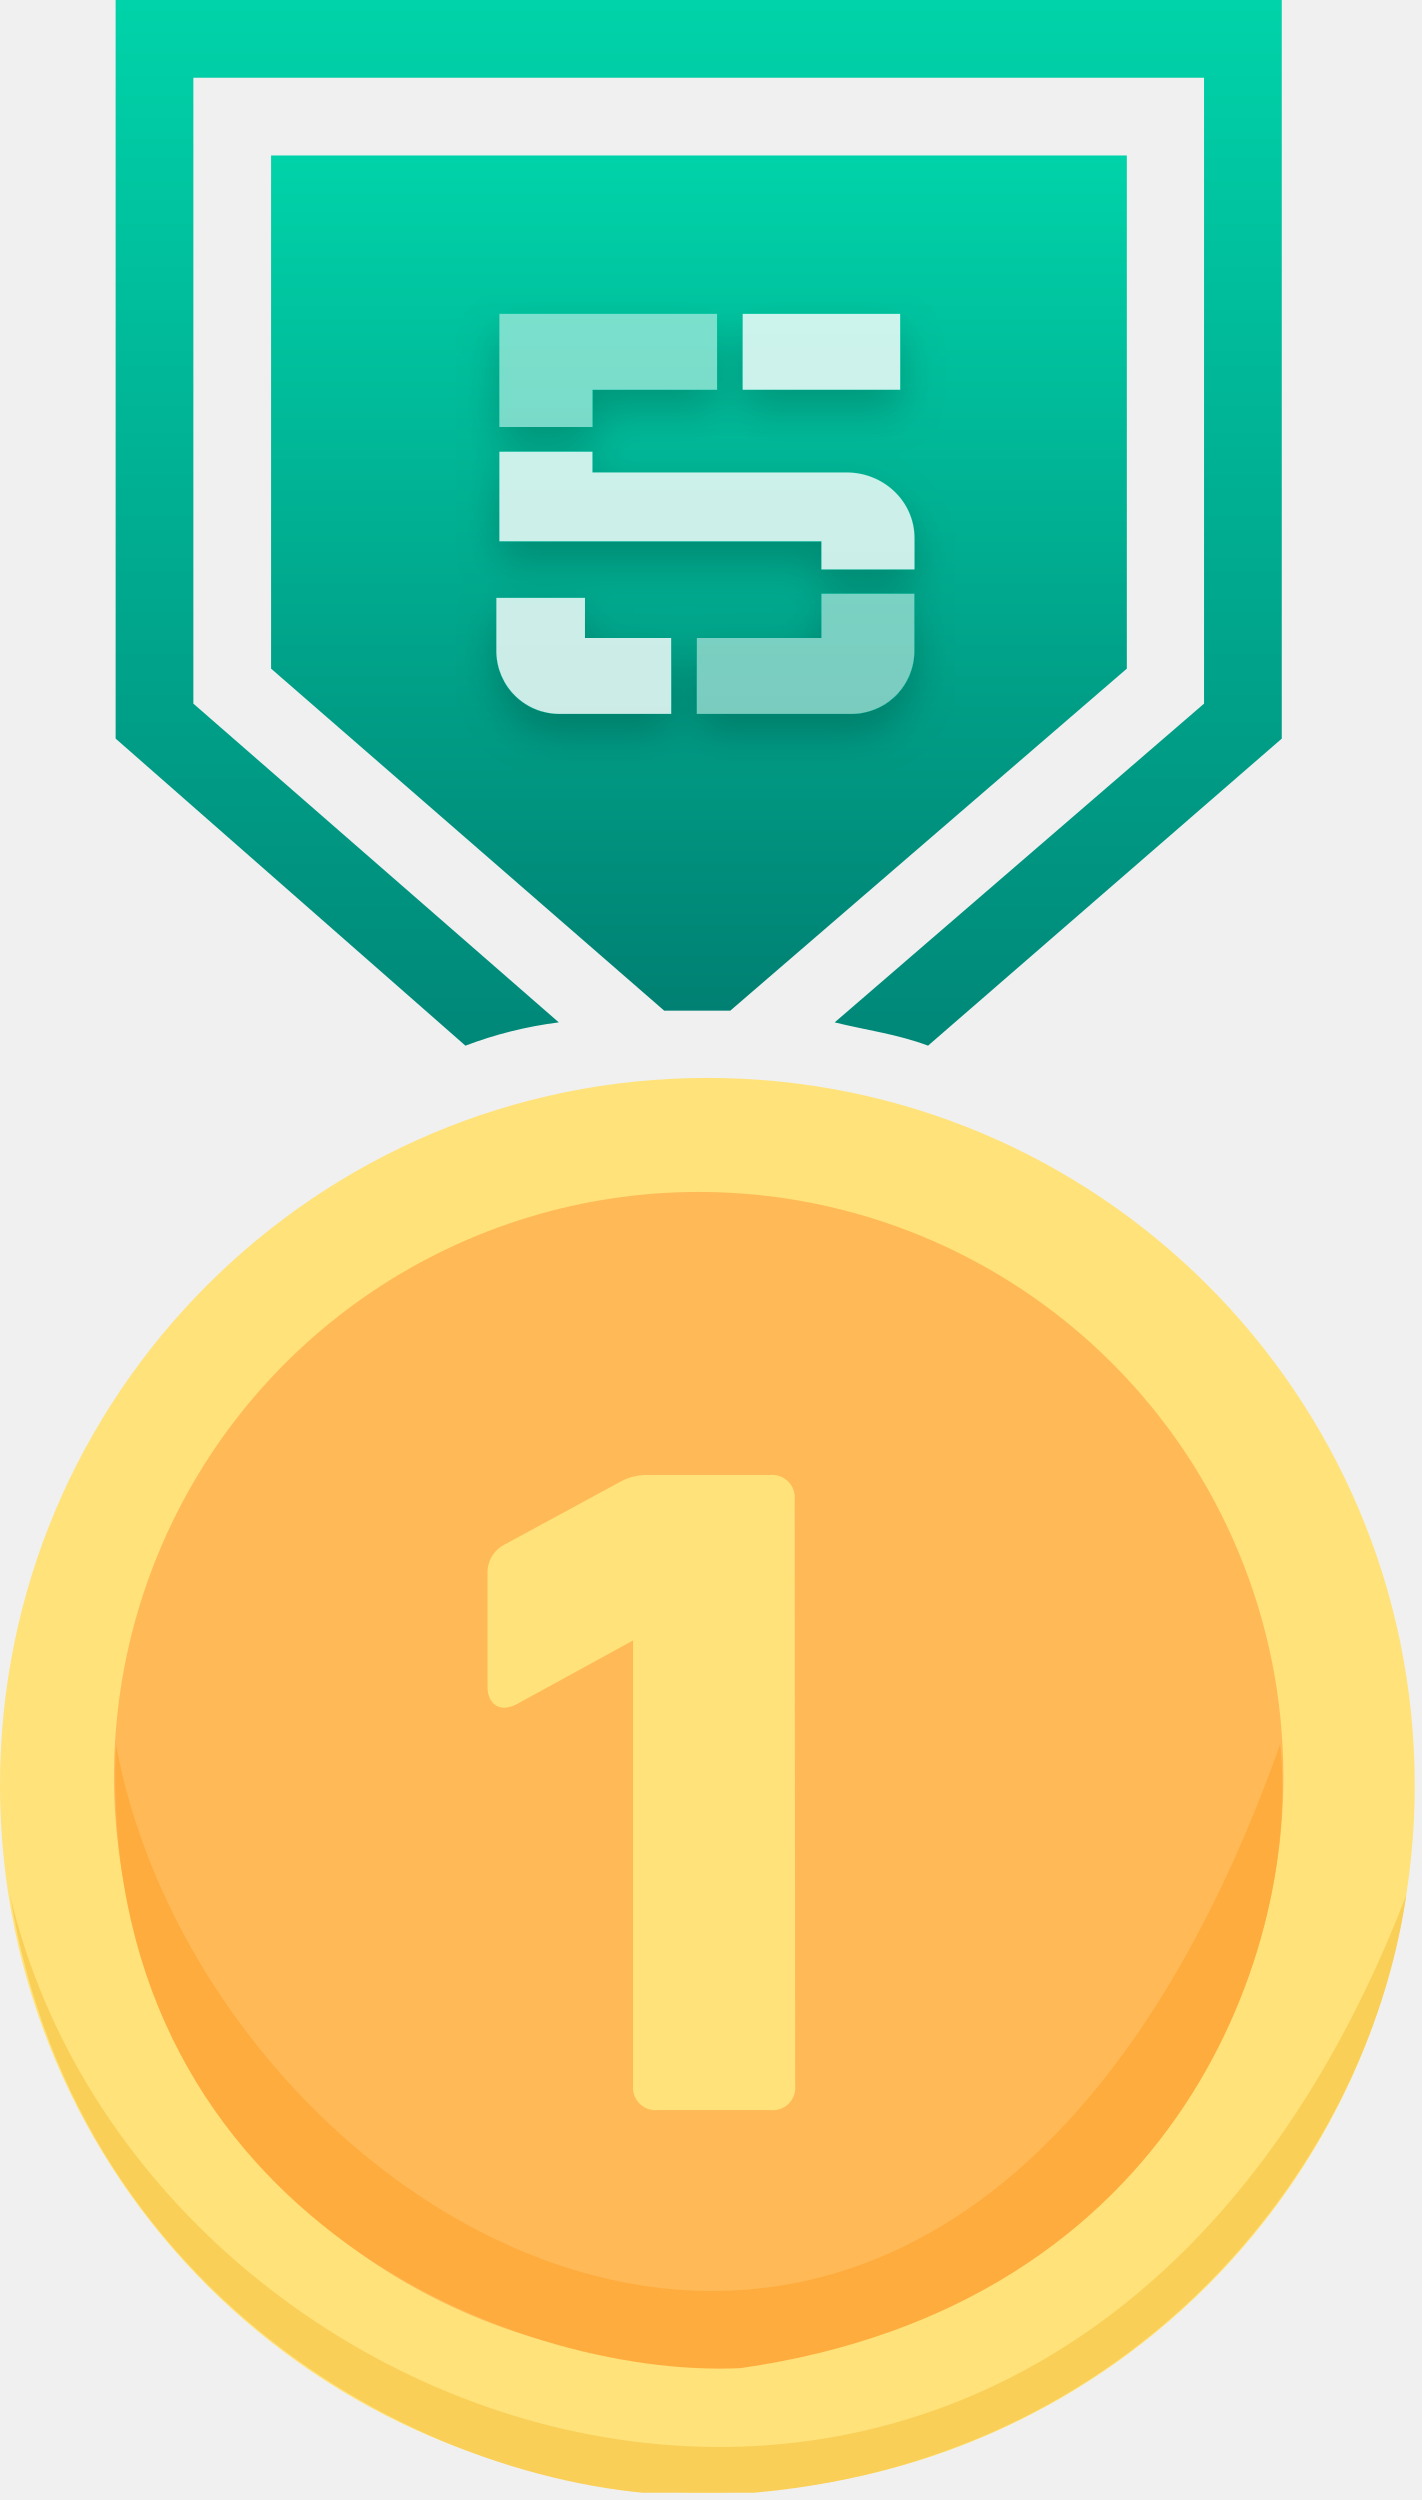
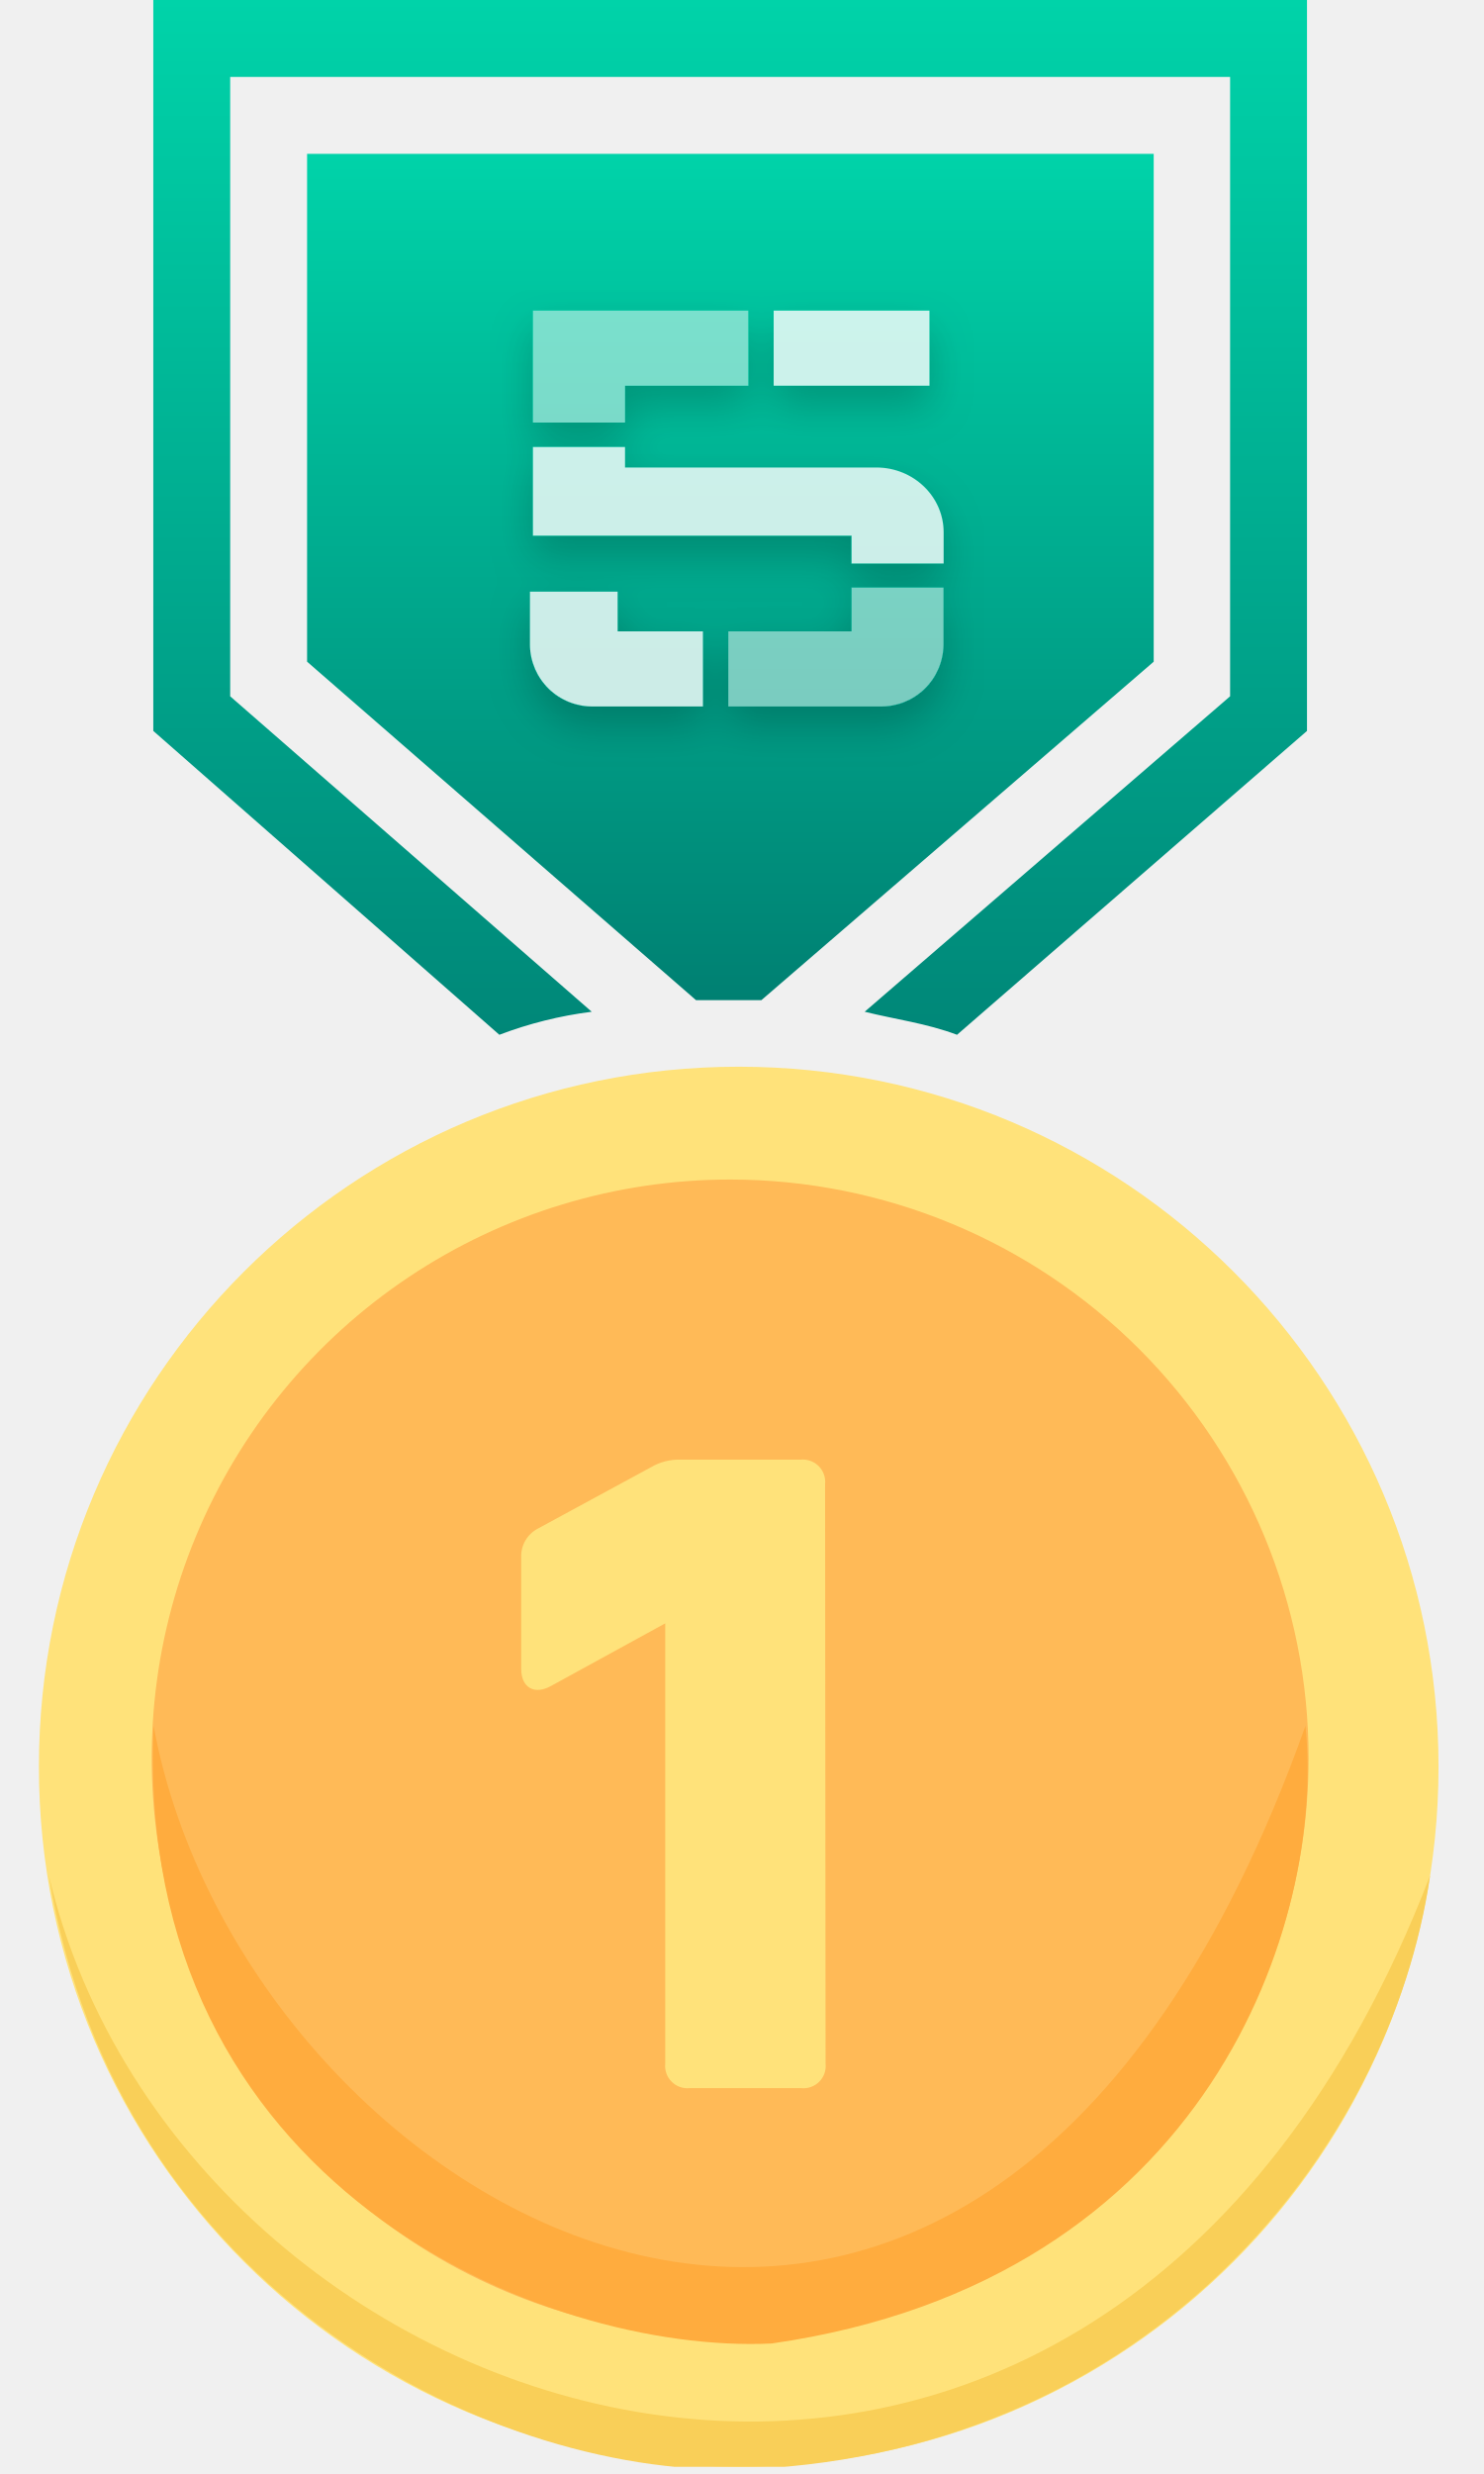
- <svg xmlns="http://www.w3.org/2000/svg" width="141" height="248" viewBox="0 0 141 248" fill="none">
+ <svg xmlns="http://www.w3.org/2000/svg" width="30" height="50" viewBox="0 0 141 248" fill="none">
  <g clip-path="url(#clip0_20728_7086)">
    <path d="M70.17 247.27C108.924 247.27 140.34 215.854 140.34 177.1C140.34 138.346 108.924 106.93 70.17 106.93C31.416 106.93 0 138.346 0 177.1C0 215.854 31.416 247.27 70.17 247.27Z" fill="#FFE27A" />
    <path d="M127.151 73.27V0H11.471V73.27L46.171 103.73C49.155 102.595 52.263 101.82 55.431 101.42L19.181 69.8V7.71H119.441V69.8L82.801 101.42C85.891 102.19 88.971 102.57 92.061 103.73L127.151 73.27Z" fill="url(#paint0_linear_20728_7086)" />
    <path d="M26.891 15.42V66.33L65.891 100.26H72.441L111.781 66.33V15.42H26.891Z" fill="url(#paint1_linear_20728_7086)" />
    <path d="M69.311 118.24C57.839 118.24 46.626 121.642 37.087 128.015C27.549 134.388 20.115 143.446 15.726 154.044C11.336 164.642 10.187 176.304 12.425 187.555C14.663 198.806 20.187 209.141 28.298 217.252C36.41 225.364 46.744 230.888 57.995 233.126C69.246 235.363 80.908 234.215 91.506 229.825C102.104 225.435 111.163 218.001 117.536 208.463C123.909 198.925 127.311 187.711 127.311 176.24C127.311 160.857 121.2 146.105 110.323 135.228C99.446 124.351 84.693 118.24 69.311 118.24ZM78.881 206.86C78.917 207.192 78.878 207.528 78.768 207.843C78.657 208.158 78.477 208.444 78.241 208.68C78.005 208.916 77.719 209.096 77.403 209.207C77.088 209.318 76.752 209.356 76.421 209.32H65.261C64.929 209.355 64.594 209.315 64.28 209.203C63.966 209.092 63.68 208.912 63.445 208.676C63.209 208.44 63.029 208.155 62.917 207.841C62.806 207.527 62.766 207.192 62.801 206.86V162.73L51.361 169C49.701 169.94 48.361 169.18 48.361 167.3V156.13C48.335 155.534 48.48 154.943 48.78 154.428C49.079 153.912 49.52 153.493 50.051 153.22L61.371 147.08C62.277 146.545 63.319 146.282 64.371 146.32H76.371C76.702 146.285 77.037 146.325 77.351 146.437C77.665 146.548 77.951 146.728 78.186 146.964C78.422 147.2 78.602 147.485 78.714 147.799C78.825 148.113 78.865 148.448 78.831 148.78L78.881 206.86Z" fill="#FFBA57" />
    <path d="M127 173C94.064 265.5 20.5 222 11.5 173C9.5 219 50.5 236 73.466 234.919C117.442 228.622 129 192.5 127 173Z" fill="#FFAC3E" />
    <path d="M139.5 188C106 275 14.5 245.5 1 188C7.857 230 46 248.701 71.5 247.5C111.5 245.617 135.5 215.5 139.5 188Z" fill="#F9CF58" />
    <g opacity="0.8" filter="url(#filter0_d_20728_7086)">
      <path d="M89.294 31.137H73.676V38.661H89.294V31.137Z" fill="white" />
      <path d="M90.716 56.483V53.366C90.716 49.775 87.697 46.866 83.975 46.866H58.769V44.814H49.541V53.696H81.488V56.483H90.716Z" fill="white" />
      <path opacity="0.6" d="M58.769 42.357V38.661H71.127V31.137H49.541V42.357H58.769Z" fill="white" />
      <path opacity="0.6" d="M81.489 58.902V63.292H69.131V70.815H84.356C86.009 70.841 87.605 70.211 88.794 69.062C89.983 67.914 90.668 66.34 90.7 64.687V58.902H81.489Z" fill="white" />
      <path d="M58.028 59.308V63.292H66.58V70.815H55.584C53.931 70.841 52.335 70.211 51.146 69.062C49.957 67.914 49.271 66.34 49.24 64.687V59.308H58.028Z" fill="white" />
    </g>
  </g>
  <defs>
    <filter id="filter0_d_20728_7086" x="45.24" y="29.137" width="49.477" height="47.679" filterUnits="userSpaceOnUse" color-interpolation-filters="sRGB">
      <feFlood flood-opacity="0" result="BackgroundImageFix" />
      <feColorMatrix in="SourceAlpha" type="matrix" values="0 0 0 0 0 0 0 0 0 0 0 0 0 0 0 0 0 0 127 0" result="hardAlpha" />
      <feOffset dy="2" />
      <feGaussianBlur stdDeviation="2" />
      <feComposite in2="hardAlpha" operator="out" />
      <feColorMatrix type="matrix" values="0 0 0 0 0 0 0 0 0 0 0 0 0 0 0 0 0 0 0.25 0" />
      <feBlend mode="normal" in2="BackgroundImageFix" result="effect1_dropShadow_20728_7086" />
      <feBlend mode="normal" in="SourceGraphic" in2="effect1_dropShadow_20728_7086" result="shape" />
    </filter>
    <linearGradient id="paint0_linear_20728_7086" x1="69.311" y1="0" x2="69.311" y2="103.73" gradientUnits="userSpaceOnUse">
      <stop stop-color="#00D3A9" />
      <stop offset="1" stop-color="#008778" />
    </linearGradient>
    <linearGradient id="paint1_linear_20728_7086" x1="69.336" y1="15.42" x2="69.336" y2="100.26" gradientUnits="userSpaceOnUse">
      <stop stop-color="#00D3A9" />
      <stop offset="1" stop-color="#008072" />
    </linearGradient>
    <clipPath id="clip0_20728_7086">
      <rect width="140.35" height="247.28" fill="white" />
    </clipPath>
  </defs>
</svg>
